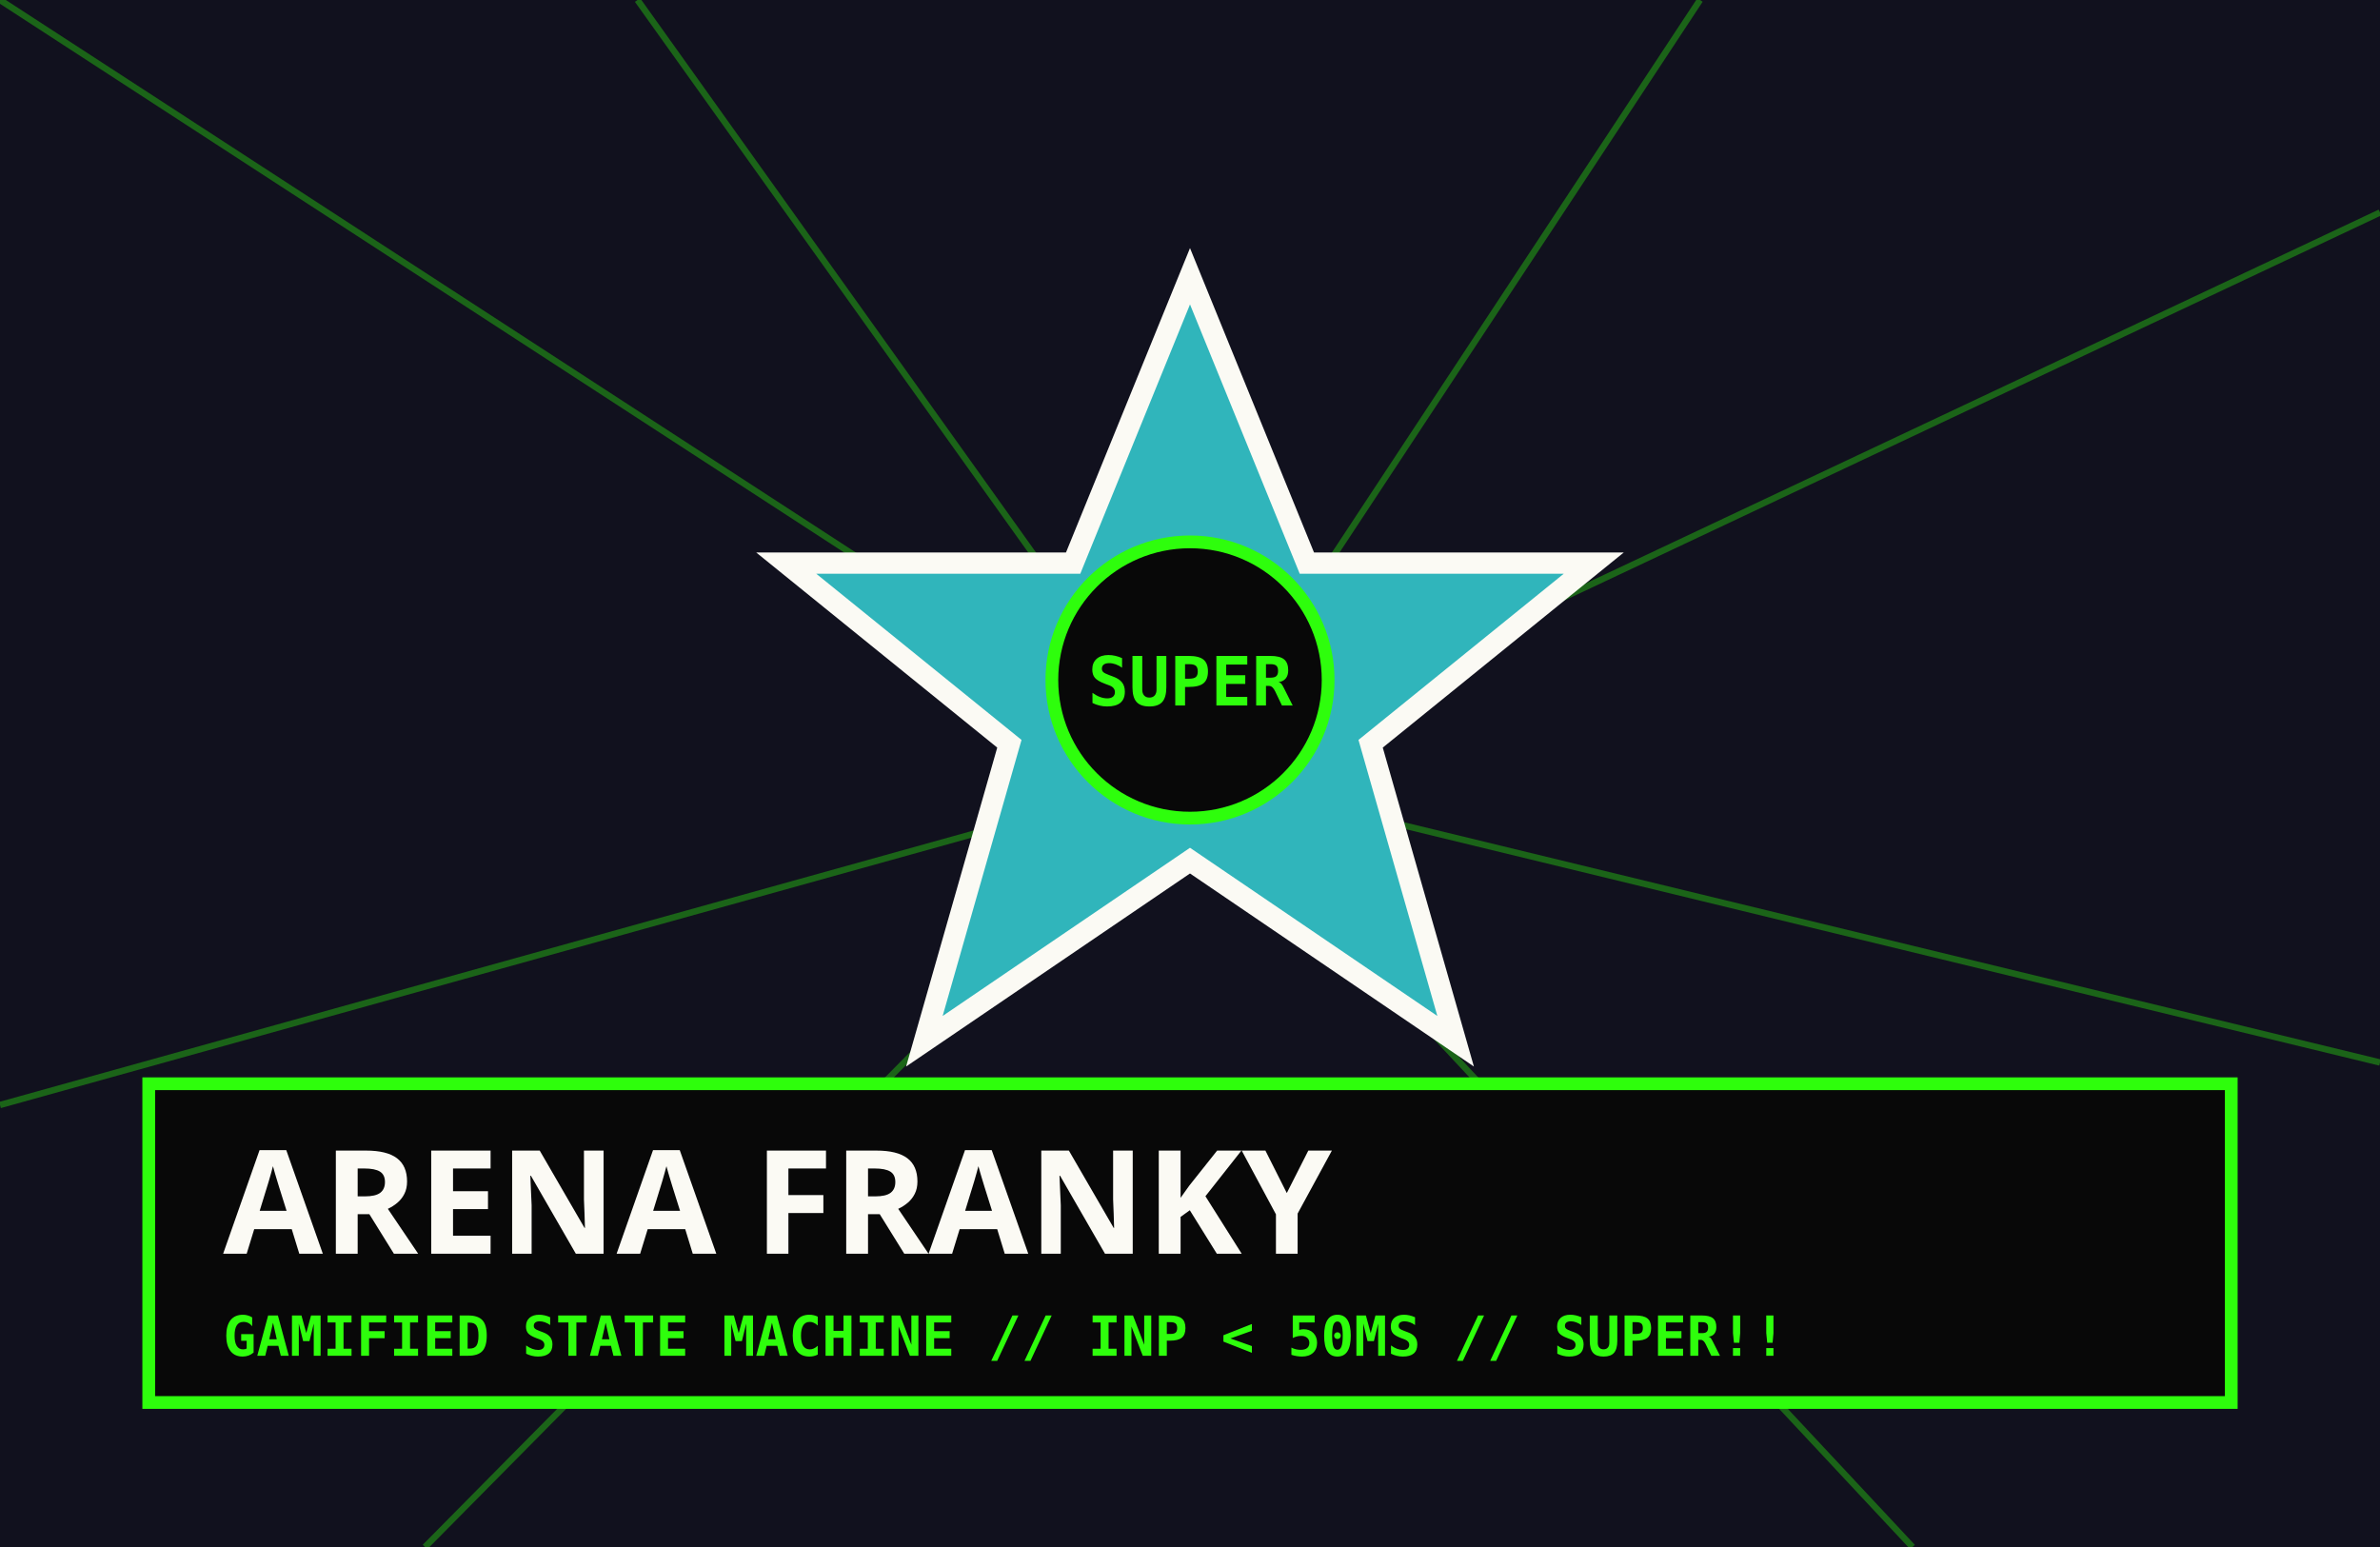
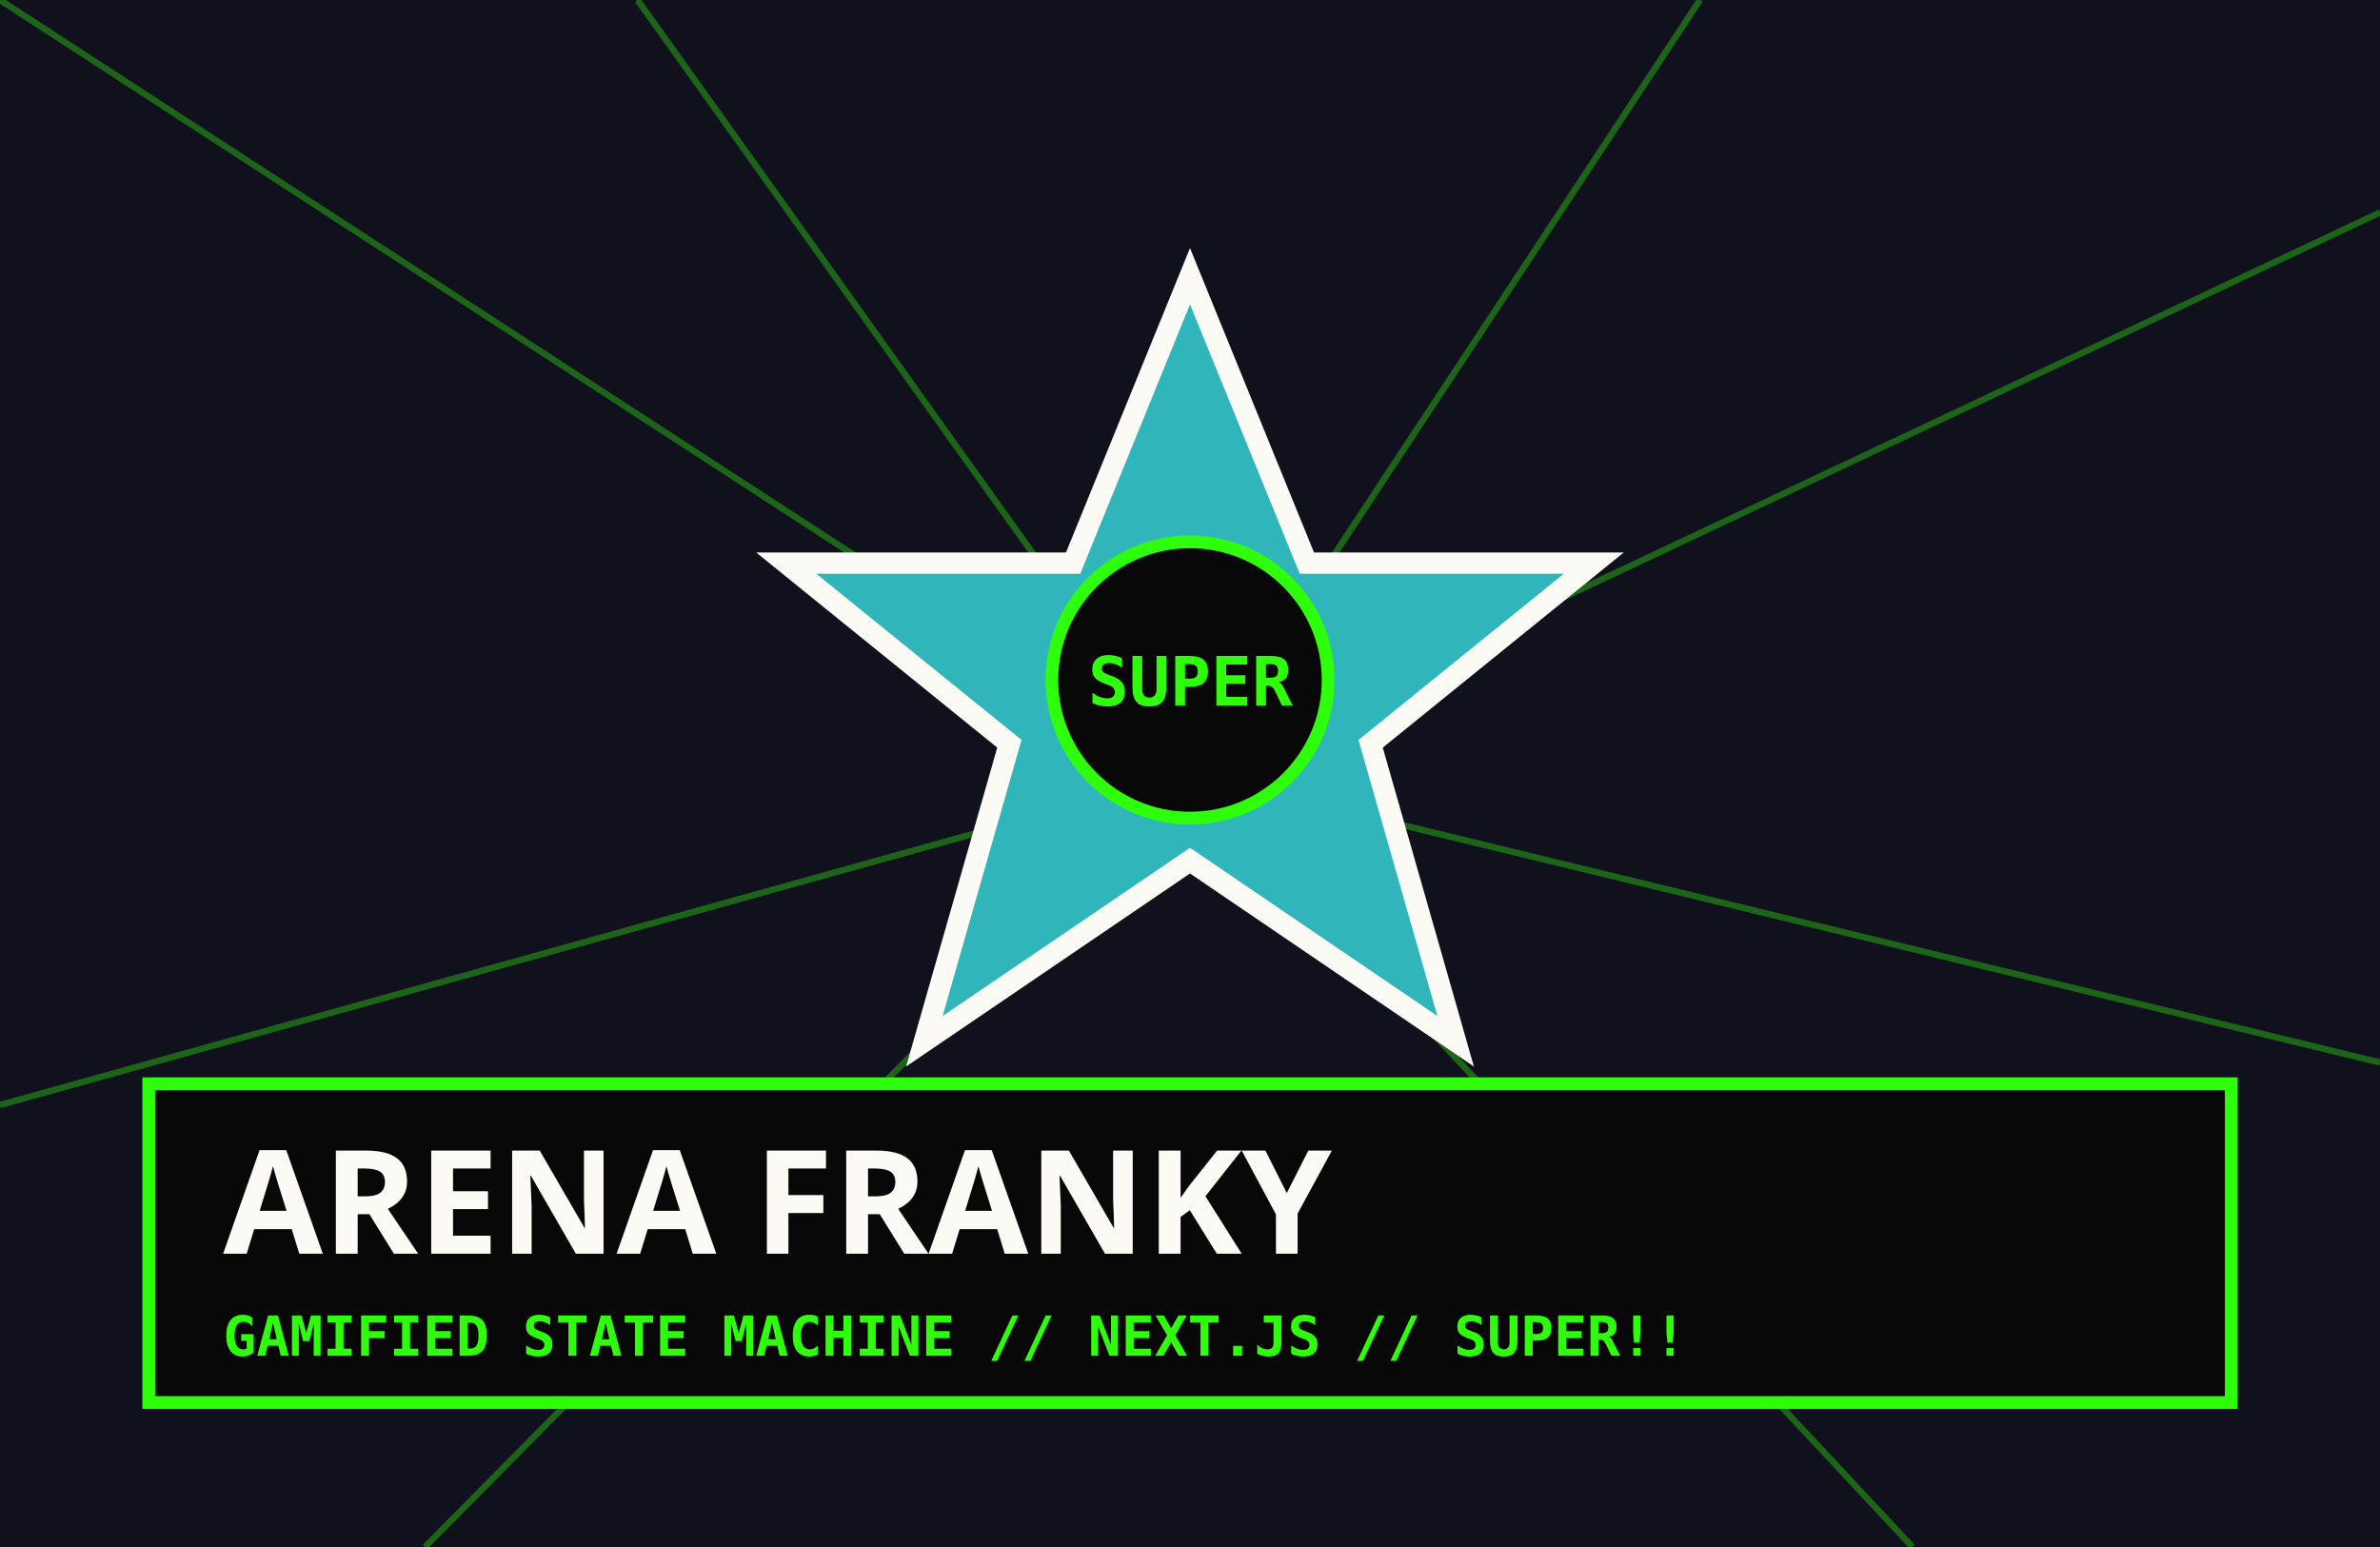
<svg xmlns="http://www.w3.org/2000/svg" viewBox="0 0 1120 728" fill="none">
  <rect width="1120" height="728" fill="#11111E" />
  <g stroke="#2EFE0C" stroke-width="3" opacity="0.35">
    <line x1="560" y1="364" x2="0" y2="0" />
    <line x1="560" y1="364" x2="300" y2="0" />
    <line x1="560" y1="364" x2="800" y2="0" />
    <line x1="560" y1="364" x2="1120" y2="100" />
    <line x1="560" y1="364" x2="1120" y2="500" />
    <line x1="560" y1="364" x2="900" y2="728" />
    <line x1="560" y1="364" x2="200" y2="728" />
    <line x1="560" y1="364" x2="0" y2="520" />
  </g>
  <g transform="translate(560, 320)">
    <polygon points="0,-190 55,-55 190,-55 85,30 125,170 0,85 -125,170 -85,30 -190,-55 -55,-55" fill="#30B5BB" stroke="#FBFAF4" stroke-width="10" />
    <circle cx="0" cy="0" r="65" fill="#080808" stroke="#2EFE0C" stroke-width="6" />
    <text x="-48" y="12" fill="#2EFE0C" font-family="monospace" font-weight="900" font-size="32">SUPER</text>
  </g>
  <rect x="70" y="510" width="980" height="150" fill="#080808" stroke="#2EFE0C" stroke-width="6" />
  <text x="105" y="590" fill="#FBFAF4" font-family="sans-serif" font-weight="900" font-size="68">ARENA FRANKY</text>
-   <text x="105" y="638" fill="#2EFE0C" font-family="monospace" font-weight="700" font-size="26">GAMIFIED STATE MACHINE // INP &lt; 50MS // SUPER!!</text>
+   <text x="105" y="638" fill="#2EFE0C" font-family="monospace" font-weight="700" font-size="26">GAMIFIED STATE MACHINE // NEXT.JS // SUPER!!</text>
</svg>
